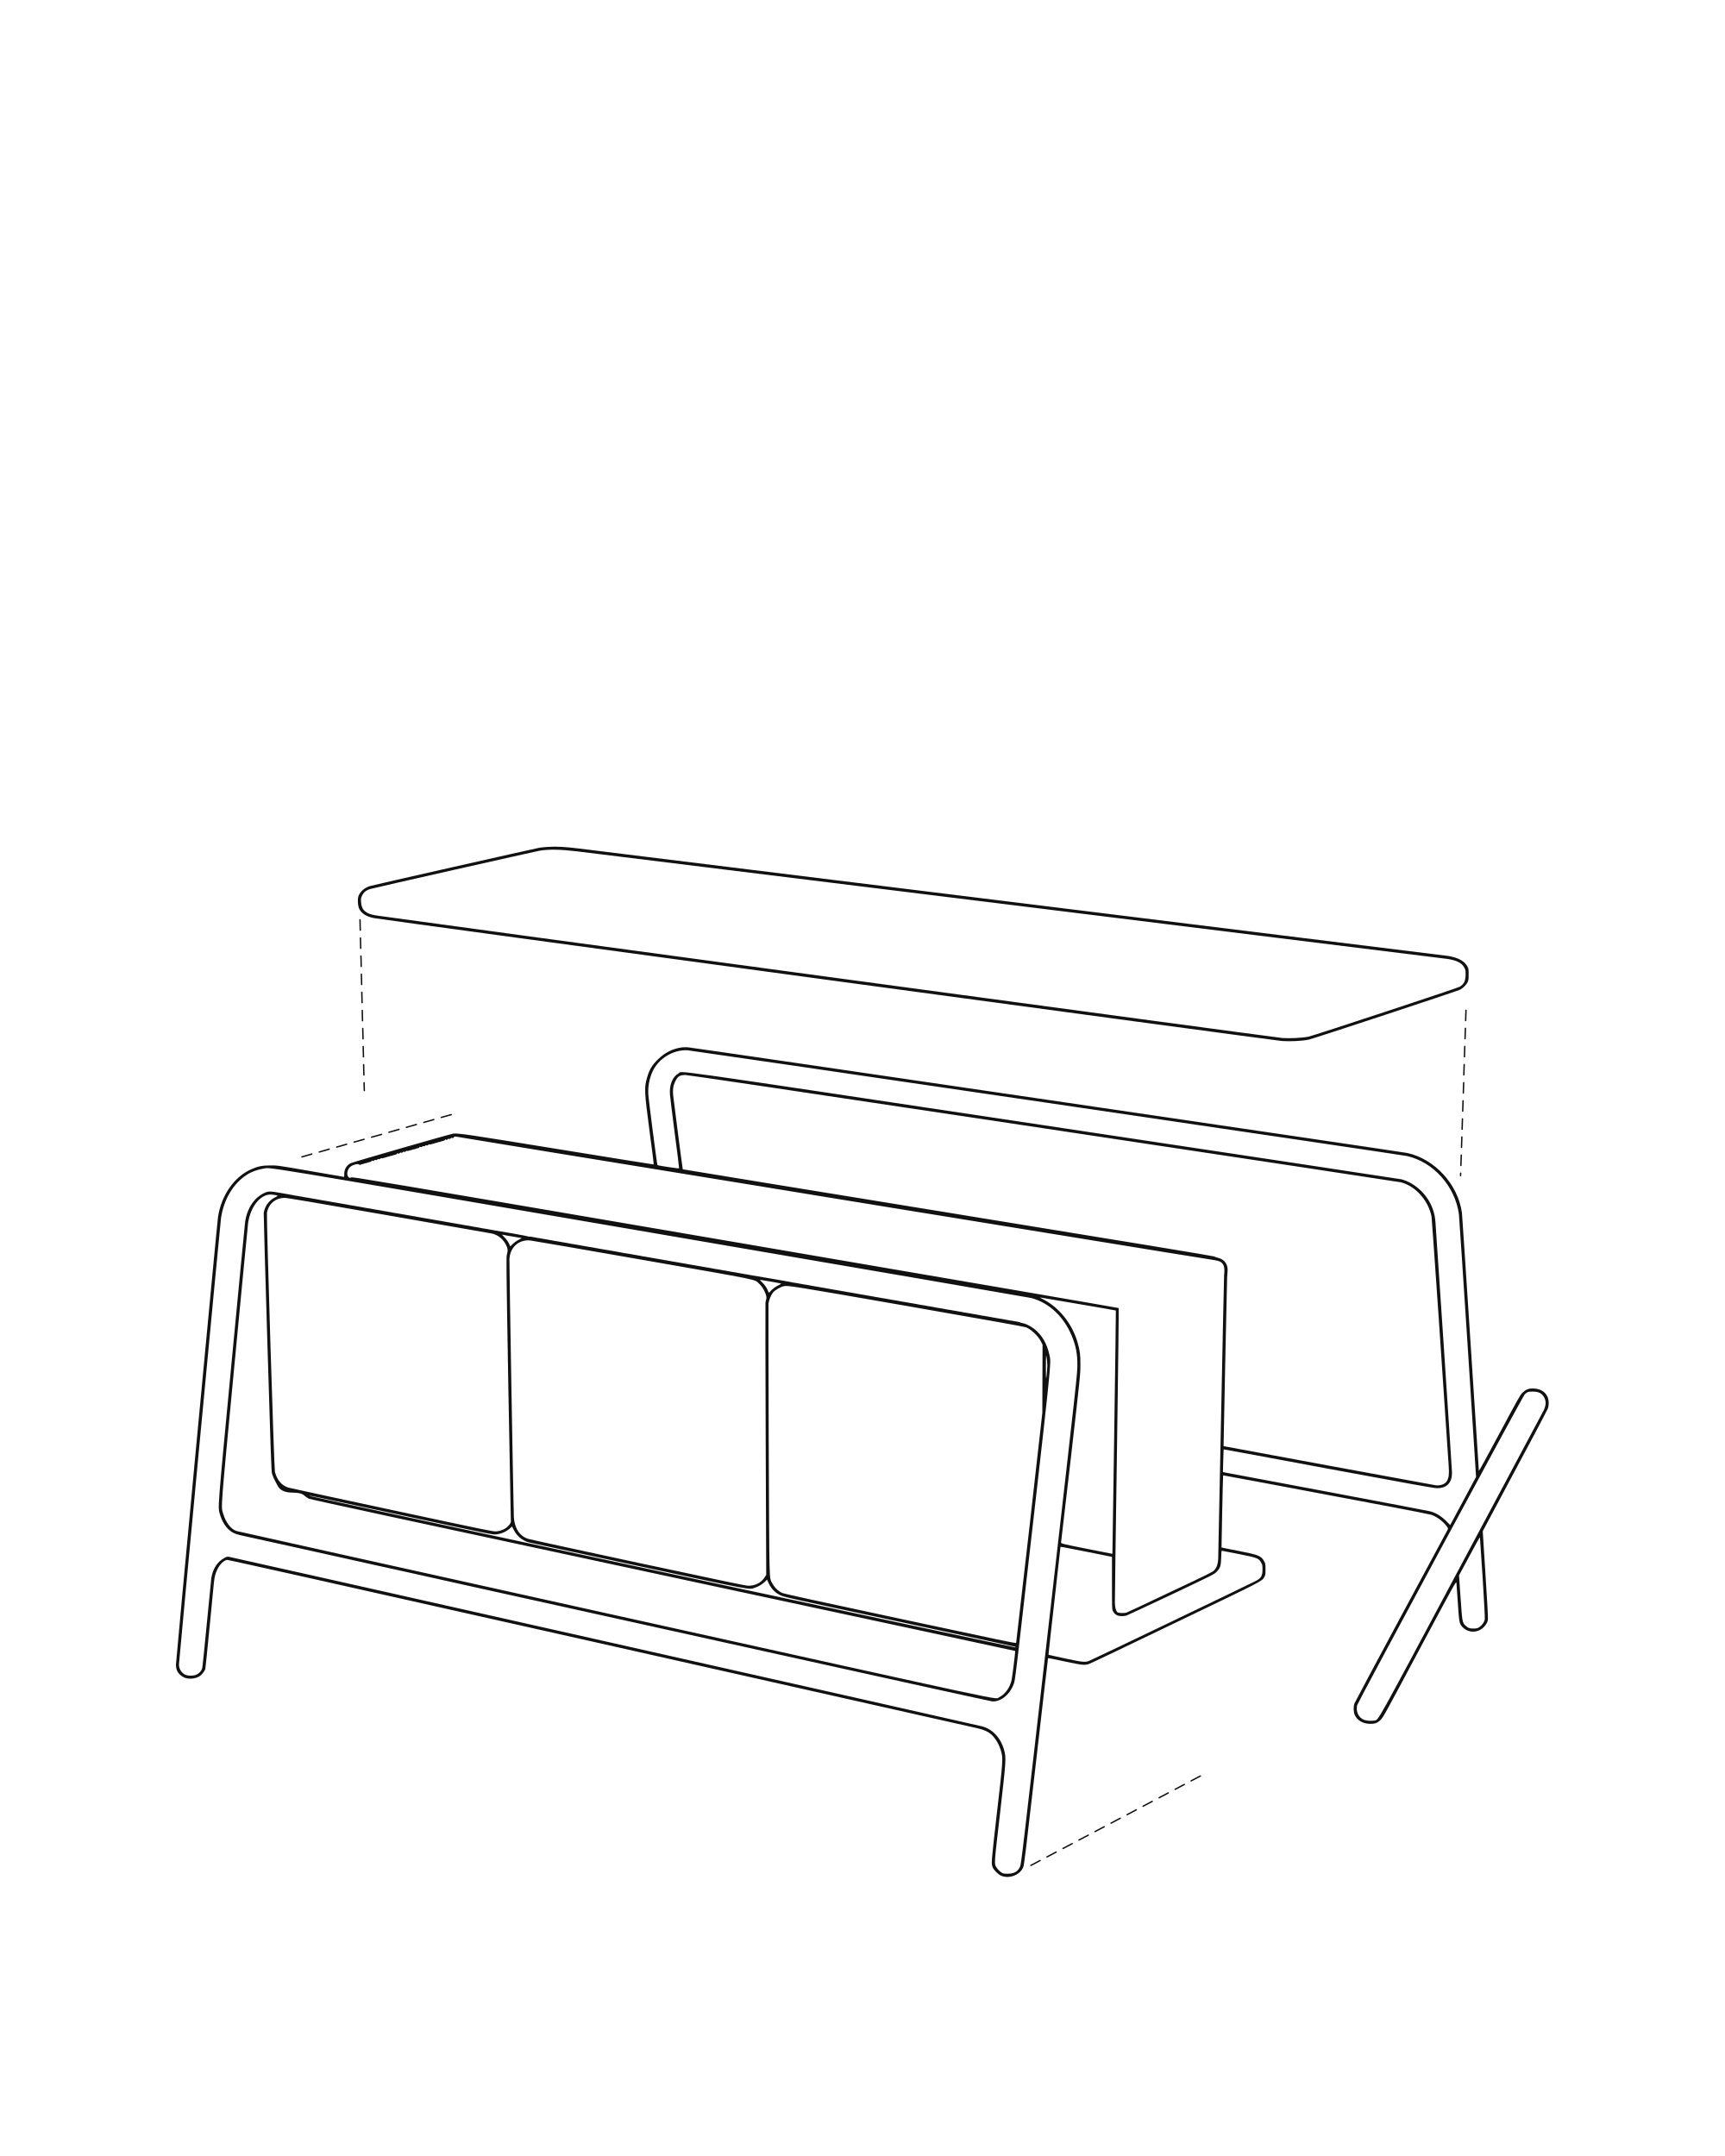
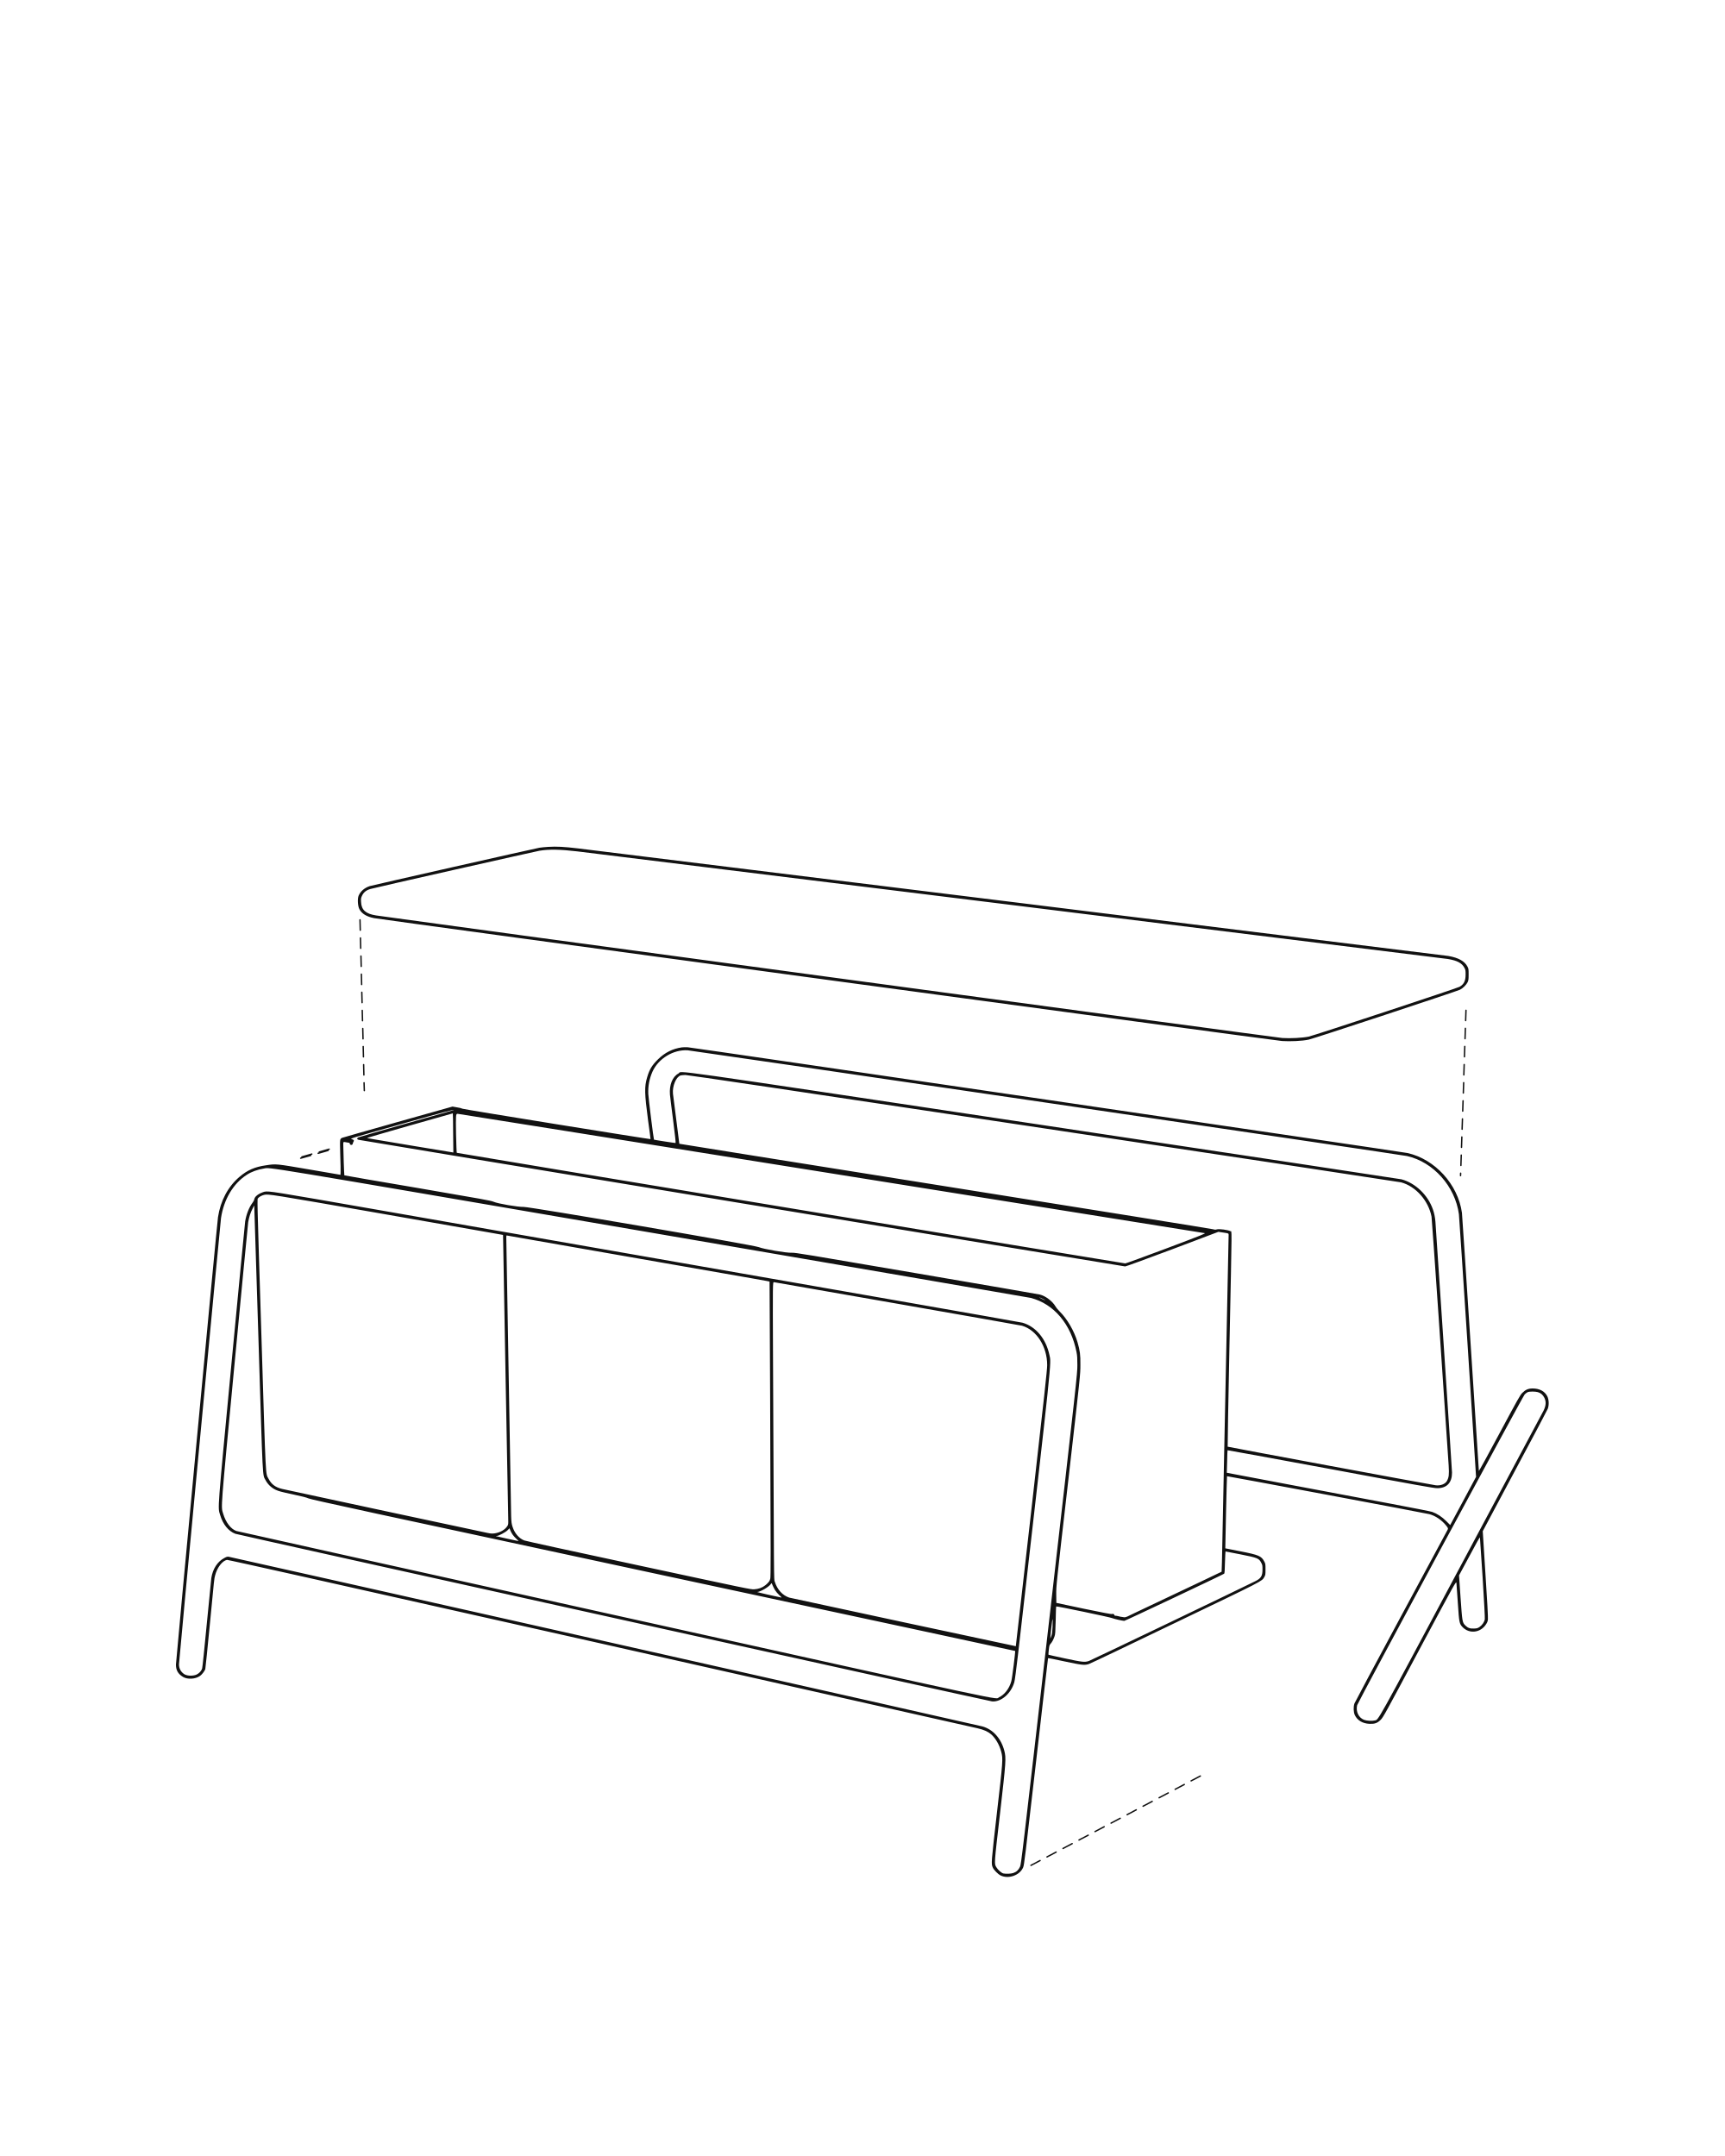
<svg xmlns="http://www.w3.org/2000/svg" width="2000" height="2500" viewBox="0 0 2000 2500">
  <g transform="translate(197 975) scale(0.5)">
    <g transform="translate(0,2418) scale(0.25,-0.25)" fill="#111111" stroke="none">
-       <path d="M3509 9616 c-29 -2 -66 -5 -82 -8 -46 -8 -1546 -347 -1574 -356 -48 -16 -84 -47 -102 -87 -13 -29 -9 -99 7 -128 23 -42 68 -69 136 -82 84 -16 8356 -1136 8422 -1140 77 -5 187 0 247 13 41 8 1373 448 1403 463 28 14 59 46 71 70 8 19 9 27 9 73 0 49 -1 53 -11 72 -26 50 -84 82 -177 98 -23 4 -7835 969 -8074 998 -127 15 -197 19 -275 14z m271 -42 c235 -28 8051 -994 8074 -998 88 -15 130 -38 153 -82 10 -18 11 -24 11 -62 0 -59 -15 -90 -56 -114 -22 -13 -1355 -453 -1399 -462 -59 -12 -170 -18 -245 -13 -49 3 -8261 1114 -8406 1137 -96 15 -136 51 -139 125 -2 30 -1 37 8 56 15 33 38 52 77 64 25 9 1530 348 1569 355 89 15 193 13 353 -6z M4748 7756 c-85 -12 -157 -48 -221 -111 -55 -54 -79 -93 -100 -165 -29 -96 -27 -132 23 -511 22 -163 39 -298 37 -299 -1 -1 -394 62 -873 140 -837 136 -916 148 -982 147 -19 -1 -929 -263 -955 -275 -40 -20 -63 -61 -60 -108 1 -17 0 -20 -5 -19 -3 0 -144 25 -312 54 -306 53 -306 53 -370 52 -72 0 -113 -8 -174 -35 -159 -69 -280 -242 -310 -445 -9 -56 -390 -4115 -390 -4150 0 -53 19 -87 66 -115 42 -25 114 -21 158 10 17 12 41 43 48 62 2 8 21 193 42 412 42 436 40 424 49 457 18 72 66 136 110 145 10 1 896 -197 3461 -774 1897 -427 3471 -782 3500 -788 58 -13 98 -31 127 -56 41 -36 77 -98 94 -163 17 -66 16 -80 -41 -573 -53 -462 -53 -464 -38 -499 10 -24 49 -63 74 -75 73 -35 177 2 208 75 10 23 17 87 120 982 60 527 110 958 111 959 1 2 70 -12 153 -30 164 -35 186 -37 226 -24 13 4 374 176 801 382 829 398 802 384 826 425 10 18 11 22 11 71 0 49 -1 53 -11 72 -28 53 -49 62 -243 100 -84 16 -154 30 -154 31 -1 2 13 668 15 669 1 1 419 -77 1568 -294 186 -35 350 -68 363 -72 48 -16 102 -55 137 -99 20 -26 20 -26 14 -40 -4 -7 -198 -369 -432 -802 -234 -434 -428 -798 -432 -809 -11 -31 -9 -80 3 -107 23 -49 71 -79 136 -82 48 -2 73 6 105 38 22 22 42 57 361 656 338 632 338 632 341 612 1 -12 7 -95 13 -185 12 -185 14 -192 44 -224 63 -65 167 -53 218 27 11 17 16 29 17 46 2 14 -7 181 -23 420 l-25 397 297 557 c164 306 302 567 306 578 13 35 11 85 -4 116 -24 47 -72 73 -136 73 -41 0 -66 -11 -96 -41 -20 -19 -42 -59 -212 -376 -104 -195 -190 -351 -191 -348 -1 4 -35 537 -77 1185 -42 648 -78 1192 -80 1210 -37 263 -250 497 -505 554 -50 11 -6633 979 -6675 981 -19 1 -44 1 -56 -1z m3389 -514 c1816 -267 3318 -489 3338 -494 244 -55 446 -281 481 -540 2 -19 39 -575 82 -1235 l77 -1201 -120 -224 -120 -223 -33 33 c-46 48 -102 82 -156 95 -13 4 -441 85 -950 181 -509 96 -936 176 -947 178 l-22 5 3 104 c2 58 3 105 4 106 0 1 438 -80 972 -180 820 -152 978 -180 1008 -180 90 0 138 50 138 144 0 25 -148 2263 -154 2329 -4 45 -11 77 -23 112 -46 134 -162 245 -291 280 -17 4 -1510 230 -3320 502 -3646 548 -3342 505 -3387 480 -55 -30 -86 -106 -79 -194 1 -19 21 -180 44 -358 24 -177 42 -325 41 -328 -1 -4 -195 25 -201 30 -4 5 -83 612 -85 661 -3 73 10 140 39 206 55 122 194 206 326 198 18 -1 1518 -220 3335 -487z m-36 -236 c1809 -272 3303 -498 3319 -502 136 -37 253 -169 282 -318 4 -21 117 -1665 159 -2310 5 -84 2 -108 -16 -142 -16 -29 -61 -46 -105 -40 -18 2 -1965 362 -1967 363 -1 2 31 1533 33 1565 1 18 3 42 4 55 7 63 -28 113 -88 127 -11 3 -28 8 -38 13 -12 5 -751 127 -2471 407 -1350 220 -2455 400 -2456 401 -2 2 -82 619 -89 684 -6 53 0 92 18 129 24 50 41 61 95 62 22 0 966 -140 3320 -494z m-4557 -224 c465 -76 852 -139 860 -140 8 -1 212 -35 454 -74 242 -40 447 -73 455 -74 9 -1 91 -15 184 -30 93 -16 176 -29 184 -30 8 -1 85 -14 170 -28 85 -14 162 -27 171 -28 9 -1 130 -21 270 -44 140 -23 261 -43 270 -44 9 -1 92 -15 184 -30 92 -15 175 -29 184 -30 9 -1 48 -7 88 -14 40 -7 78 -13 86 -14 8 -1 567 -92 1242 -202 675 -110 1259 -205 1296 -210 77 -12 91 -15 109 -28 27 -21 34 -52 27 -120 -1 -13 -14 -604 -28 -1314 -14 -709 -26 -1305 -27 -1324 -3 -43 -14 -74 -36 -98 -16 -17 -46 -32 -407 -202 -214 -102 -398 -188 -407 -191 -21 -7 -73 -5 -84 3 -15 13 -22 40 -24 88 -1 25 8 650 19 1388 12 826 18 1343 16 1346 -2 2 -1602 277 -3555 611 -3391 580 -3552 607 -3563 601 -15 -8 -22 -5 -31 10 -13 21 -4 63 19 85 18 19 70 35 83 25 7 -5 10 -5 22 0 7 3 13 5 13 4 0 -1 6 1 14 4 8 3 14 5 14 4 0 -1 5 0 11 2 6 3 15 6 21 7 13 2 24 8 24 13 0 3 3 3 8 0 6 -3 9 -3 15 3 6 6 10 7 14 4 5 -2 9 -1 14 4 6 6 10 7 14 4 5 -2 9 -1 14 4 5 5 10 7 13 5 3 -2 11 -1 19 2 7 3 13 5 13 4 0 -1 6 1 14 4 8 3 14 5 14 4 0 -1 6 1 14 4 8 3 14 5 14 4 0 -1 5 0 11 2 6 3 15 6 21 7 13 2 24 8 24 13 0 3 3 3 8 0 6 -3 9 -3 15 3 6 6 10 7 14 4 5 -2 9 -1 14 4 6 6 10 7 14 4 5 -2 9 -1 14 4 5 5 10 7 13 5 3 -2 11 -1 19 2 7 3 13 5 13 4 0 -1 6 1 14 4 8 3 14 5 14 4 0 -1 5 0 11 2 6 3 15 6 21 7 13 2 24 8 24 13 0 3 3 3 8 0 6 -3 9 -3 15 3 6 6 10 7 14 4 5 -2 9 -1 14 4 6 6 10 7 14 4 5 -2 9 -1 14 4 5 5 10 7 13 5 3 -2 11 -1 19 2 7 3 13 5 13 4 0 -1 6 1 14 4 8 3 14 5 14 4 0 -1 6 1 14 4 8 3 14 5 14 4 0 -1 5 0 11 2 6 3 15 6 21 7 13 2 24 8 24 13 0 3 3 3 8 0 6 -3 9 -3 15 3 6 6 10 7 14 4 5 -2 9 -1 14 4 5 5 10 7 13 5 7 -4 20 2 20 9 0 5 6 5 31 1 17 -3 412 -67 877 -144z m928 -746 c1915 -328 3498 -600 3518 -605 164 -44 301 -172 375 -351 38 -91 53 -169 52 -272 0 -77 -3 -110 -260 -2353 -256 -2231 -261 -2275 -272 -2300 -14 -30 -33 -48 -63 -58 -21 -7 -66 -9 -91 -4 -18 4 -51 33 -65 57 -21 35 -22 20 33 494 57 497 58 518 40 589 -30 113 -105 197 -203 224 -34 10 -6972 1572 -6991 1574 -13 2 -21 -1 -41 -12 -63 -33 -107 -101 -120 -186 -2 -15 -21 -206 -42 -425 -21 -219 -40 -405 -43 -413 -8 -27 -35 -52 -62 -61 -38 -11 -82 -7 -106 9 -31 22 -47 52 -47 90 0 28 383 4094 390 4140 26 173 113 320 239 401 42 28 100 49 158 58 68 11 -123 42 3601 -596z m3953 -660 c191 -32 348 -60 349 -61 1 0 -6 -509 -15 -1129 l-17 -1128 -239 47 c-239 48 -239 48 -237 61 1 6 42 359 91 784 88 772 88 772 88 860 1 95 -4 133 -27 212 -50 172 -172 324 -322 399 -16 8 -27 15 -24 15 3 0 162 -27 353 -60z m4263 -818 c29 -9 46 -24 61 -53 17 -36 15 -70 -7 -117 -10 -19 -355 -666 -768 -1438 -814 -1523 -760 -1427 -801 -1438 -22 -6 -73 -3 -97 6 -51 20 -78 78 -64 136 8 29 1536 2865 1554 2883 9 9 21 18 28 21 17 7 68 7 94 0z m-512 -1722 c14 -225 22 -373 20 -385 -4 -25 -24 -54 -48 -71 -18 -12 -25 -14 -51 -15 -37 -2 -58 5 -81 28 -29 29 -29 34 -45 261 l-14 204 97 180 c60 113 96 178 97 172 1 -4 12 -173 25 -374z m-3672 241 l234 -47 0 -242 c0 -237 0 -242 8 -260 10 -22 29 -38 49 -44 21 -6 61 -5 79 2 9 3 195 90 414 193 398 189 398 189 421 213 34 35 40 55 42 133 2 62 2 63 10 61 5 -1 74 -15 153 -30 177 -35 186 -39 209 -82 10 -18 11 -24 11 -62 0 -60 -14 -82 -67 -108 -115 -58 -1524 -734 -1543 -740 -39 -13 -59 -11 -223 24 -83 18 -152 33 -152 34 -1 1 24 224 55 497 31 272 56 497 56 500 0 7 -14 9 244 -42z M903 6416 c-26 -6 -69 -31 -95 -55 -57 -52 -95 -127 -110 -219 -3 -22 -60 -611 -126 -1308 -134 -1415 -129 -1340 -106 -1416 26 -86 77 -150 142 -174 18 -7 72 -20 130 -32 9 -2 138 -30 286 -63 149 -33 404 -90 568 -126 164 -37 416 -93 560 -124 144 -32 449 -100 678 -151 491 -108 680 -150 3000 -664 975 -216 1784 -394 1798 -395 83 -6 174 74 204 178 5 16 18 116 34 253 321 2809 310 2701 292 2782 -22 106 -71 188 -142 243 -37 28 -80 49 -106 53 -11 1 -22 5 -25 7 -3 2 -10 4 -16 5 -6 1 -16 2 -23 4 -14 3 -27 5 -46 8 -16 2 -28 4 -46 8 -12 2 -22 4 -44 8 -29 4 -37 6 -48 8 -7 1 -17 3 -24 4 -15 2 -28 5 -44 8 -14 3 -27 5 -46 8 -16 2 -28 4 -46 8 -12 2 -24 4 -44 8 -7 1 -17 2 -24 4 -14 3 -27 5 -46 8 -16 2 -28 4 -46 8 -14 3 -27 5 -46 8 -15 2 -25 4 -46 8 -13 2 -26 5 -44 7 -7 2 -17 3 -24 5 -14 3 -27 5 -46 8 -16 2 -28 4 -46 8 -12 2 -24 4 -44 8 -7 1 -17 2 -24 4 -14 3 -27 5 -46 8 -16 2 -28 4 -46 8 -12 2 -24 4 -44 8 -7 1 -17 2 -24 4 -14 3 -27 5 -46 8 -16 2 -28 4 -46 8 -12 2 -22 4 -44 8 -30 4 -37 6 -48 8 -12 2 -22 4 -44 8 -29 4 -37 6 -48 8 -7 1 -17 3 -24 4 -15 2 -28 5 -44 8 -14 3 -27 5 -46 8 -15 2 -25 4 -46 8 -7 1 -17 3 -24 4 -15 2 -28 5 -44 8 -12 2 -22 4 -44 8 -30 4 -37 6 -48 8 -14 3 -27 5 -46 8 -15 2 -25 4 -46 8 -7 1 -17 3 -24 4 -15 2 -28 5 -44 8 -14 3 -27 5 -46 8 -15 2 -25 4 -46 8 -7 1 -17 3 -24 4 -15 2 -28 5 -44 8 -12 2 -22 4 -44 8 -30 4 -37 6 -48 8 -12 2 -22 4 -44 8 -30 4 -37 6 -46 8 -5 1 -14 3 -20 4 -5 1 -77 14 -160 28 -143 24 -163 27 -190 32 -13 2 -26 4 -44 8 -7 1 -17 3 -24 4 -15 2 -28 5 -44 8 -12 2 -22 4 -44 8 -30 4 -37 6 -48 8 -12 2 -24 4 -44 8 -7 1 -17 2 -24 4 -14 3 -27 5 -46 8 -16 2 -28 4 -46 8 -12 2 -24 4 -44 8 -7 1 -17 2 -24 4 -15 3 -37 7 -70 12 -15 2 -26 4 -46 8 -7 1 -17 3 -24 4 -15 2 -28 5 -44 8 -14 3 -27 5 -46 8 -15 2 -25 4 -46 8 -7 1 -17 3 -24 4 -15 2 -28 5 -44 8 -14 3 -27 5 -46 8 -15 2 -25 4 -46 8 -7 1 -17 3 -24 4 -15 2 -28 5 -44 8 -14 3 -27 5 -46 8 -16 2 -28 4 -46 8 -12 2 -24 4 -44 8 -7 1 -17 2 -24 4 -14 3 -27 5 -46 8 -23 3 -44 7 -70 12 -7 1 -16 3 -22 4 -5 1 -15 2 -22 4 -14 3 -31 6 -68 12 -29 4 -37 6 -48 8 -7 1 -17 3 -24 4 -15 2 -28 5 -44 8 -12 2 -22 4 -44 8 -29 4 -37 6 -48 8 -7 1 -17 3 -24 4 -15 2 -28 5 -44 8 -14 3 -27 5 -46 8 -16 2 -28 4 -46 8 -12 2 -24 4 -44 8 -7 1 -17 2 -24 4 -14 3 -27 5 -46 8 -16 2 -28 4 -46 8 -12 2 -24 4 -44 8 -7 1 -17 2 -24 4 -14 3 -27 5 -46 8 -16 2 -28 4 -46 8 -12 2 -32 6 -40 7 -2 0 -6 -1 -8 -1 -2 -1 -8 1 -14 3 -8 4 -267 50 -306 55 -13 2 -24 4 -44 8 -14 3 -27 5 -46 8 -16 2 -28 4 -46 8 -12 2 -24 4 -44 8 -7 1 -17 2 -24 4 -12 2 -22 4 -44 8 -30 4 -37 6 -48 8 -12 2 -24 4 -44 8 -7 1 -17 2 -24 4 -7 1 -17 3 -24 4 -7 1 -16 3 -22 4 -5 1 -15 2 -22 4 -7 1 -17 2 -24 4 -12 2 -22 4 -44 8 -30 4 -37 6 -48 8 -14 3 -27 5 -46 8 -15 2 -25 4 -46 8 -7 1 -17 3 -24 4 -15 2 -28 5 -44 8 -12 2 -24 4 -44 8 -7 1 -17 2 -24 4 -7 1 -17 3 -24 4 -7 1 -16 3 -22 4 -5 1 -15 2 -22 4 -7 1 -17 2 -24 4 -14 3 -27 5 -46 8 -16 2 -28 4 -46 8 -12 2 -24 4 -44 8 -7 1 -17 2 -24 4 -12 2 -22 4 -44 8 -30 4 -37 6 -48 8 -12 2 -22 4 -44 8 -30 4 -37 6 -48 8 -12 2 -24 4 -44 8 -7 1 -17 2 -24 4 -14 3 -27 5 -46 8 -16 2 -28 4 -46 8 -12 2 -24 4 -44 8 -7 1 -17 2 -24 4 -14 3 -27 5 -46 8 -16 2 -28 4 -46 8 -14 3 -27 5 -46 8 -16 2 -28 4 -46 8 -12 2 -24 4 -44 8 -7 1 -17 2 -24 4 -14 3 -27 5 -46 8 -16 2 -28 4 -46 8 -14 3 -27 5 -46 8 -16 2 -28 4 -46 8 -12 2 -20 4 -44 8 -7 1 -43 7 -80 14 -72 12 -86 13 -111 8z m62 -28 c42 -6 42 -7 12 -22 -59 -30 -97 -82 -107 -146 -1 -10 14 -552 34 -1204 29 -975 37 -1190 42 -1210 6 -22 20 -55 35 -82 3 -5 10 -19 15 -29 22 -46 66 -68 136 -69 66 -1 95 -9 118 -30 10 -9 28 -21 40 -27 16 -7 961 -211 3285 -710 1795 -385 3264 -701 3265 -702 3 -3 -28 -257 -36 -282 -19 -68 -63 -124 -114 -148 -43 -20 233 -79 -3570 764 -1918 425 -3494 776 -3504 779 -51 18 -98 80 -122 160 -21 71 -27 -3 106 1396 66 697 123 1286 126 1308 19 113 74 205 147 242 29 15 50 18 92 12z m1057 -190 c511 -89 942 -165 960 -168 60 -12 108 -50 137 -109 16 -34 17 -48 7 -85 -7 -25 -7 -59 13 -1232 12 -663 22 -1216 23 -1229 2 -19 1 -25 -7 -38 -26 -40 -73 -66 -129 -71 -26 -2 -79 8 -964 198 -515 110 -948 204 -962 208 -62 18 -106 70 -126 146 -8 31 -80 2371 -74 2404 16 84 79 137 164 138 23 0 261 -40 958 -162z m1153 -196 l89 -15 -31 -17 c-18 -9 -40 -25 -53 -38 l-23 -22 -13 28 c-9 19 -22 36 -40 55 -15 15 -25 27 -22 26 2 -1 44 -9 93 -17z m1203 -216 c1133 -198 1040 -179 1088 -223 39 -35 74 -111 66 -140 -3 -7 -6 -23 -8 -35 -1 -12 -1 -585 2 -1274 l5 -1252 -16 -24 c-31 -48 -87 -76 -149 -76 -27 0 -191 35 -1024 213 -546 117 -1004 217 -1019 222 -79 24 -128 101 -133 205 -4 84 -43 2348 -41 2388 5 111 86 185 193 175 12 -1 478 -81 1036 -179z m1191 -202 c51 -9 96 -17 99 -19 4 -1 -2 -5 -15 -11 -29 -13 -70 -43 -83 -60 -14 -17 -15 -17 -22 1 -9 26 -28 55 -53 80 -14 14 -24 25 -22 25 1 0 44 -7 96 -16z m1273 -228 c779 -136 1086 -191 1100 -197 51 -22 114 -83 139 -135 l13 -26 -1 -316 -1 -316 -120 -1064 c-67 -585 -122 -1067 -123 -1070 -3 -6 -148 25 -1073 223 -758 162 -1078 232 -1096 240 -35 14 -74 52 -94 92 -28 57 -26 -54 -32 1326 -2 685 -3 1256 -2 1268 6 35 21 72 41 100 17 22 71 54 103 60 39 7 74 2 1146 -185z m1294 -509 c3 -28 3 -52 0 -88 -9 -103 -11 -99 -11 27 0 126 2 140 11 61z m-5984 -1431 c806 -173 843 -181 871 -178 49 4 101 27 135 60 8 8 15 14 15 13 1 0 8 -15 17 -32 27 -55 80 -99 140 -115 9 -2 462 -100 1008 -217 1097 -235 1030 -223 1089 -203 34 11 70 33 94 57 l17 18 16 -34 c23 -50 59 -88 108 -111 36 -17 48 -20 1106 -246 589 -126 1072 -231 1074 -232 2 -2 2 -5 1 -6 -3 -4 -6521 1395 -6539 1403 -18 9 -114 29 848 -177z" />
+       <path d="M3509 9616 c-29 -2 -66 -5 -82 -8 -46 -8 -1546 -347 -1574 -356 -48 -16 -84 -47 -102 -87 -13 -29 -9 -99 7 -128 23 -42 68 -69 136 -82 84 -16 8356 -1136 8422 -1140 77 -5 187 0 247 13 41 8 1373 448 1403 463 28 14 59 46 71 70 8 19 9 27 9 73 0 49 -1 53 -11 72 -26 50 -84 82 -177 98 -23 4 -7835 969 -8074 998 -127 15 -197 19 -275 14z m271 -42 c235 -28 8051 -994 8074 -998 88 -15 130 -38 153 -82 10 -18 11 -24 11 -62 0 -59 -15 -90 -56 -114 -22 -13 -1355 -453 -1399 -462 -59 -12 -170 -18 -245 -13 -49 3 -8261 1114 -8406 1137 -96 15 -136 51 -139 125 -2 30 -1 37 8 56 15 33 38 52 77 64 25 9 1530 348 1569 355 89 15 193 13 353 -6z M4748 7756 c-85 -12 -157 -48 -221 -111 -55 -54 -79 -93 -100 -165 -27 -89 -25 -150 8 -400 13 -96 24 -174 23 -175 -2 -3 -1734 276 -1744 282 -7 4 -30 10 -53 13 l-40 7 -508 -143 c-280 -79 -512 -145 -516 -147 -22 -12 -21 -7 -17 -159 3 -77 4 -150 3 -162 l-1 -22 -286 49 c-316 54 -309 54 -406 39 -105 -15 -172 -45 -246 -108 -106 -91 -175 -221 -198 -373 -9 -56 -390 -4115 -390 -4150 0 -53 19 -87 66 -115 42 -25 114 -21 158 10 17 12 41 43 48 62 2 8 21 193 42 412 42 436 40 424 49 457 18 72 66 136 110 145 10 1 896 -197 3461 -774 1897 -427 3471 -782 3500 -788 58 -13 98 -31 127 -56 41 -36 77 -98 94 -163 17 -66 16 -80 -41 -573 -53 -462 -53 -464 -38 -499 10 -24 49 -63 74 -75 73 -35 177 2 208 75 10 23 17 87 120 982 60 527 110 958 111 959 1 2 70 -12 153 -30 164 -35 186 -37 226 -24 13 4 374 176 801 382 829 398 802 384 826 425 10 18 11 22 11 71 0 49 -1 53 -11 72 -27 52 -51 62 -225 96 -75 15 -136 27 -137 27 -1 2 14 668 16 669 2 2 1838 -342 1877 -352 56 -15 115 -55 155 -105 20 -26 20 -26 14 -40 -4 -7 -198 -369 -432 -802 -234 -434 -428 -798 -432 -809 -11 -31 -9 -80 3 -107 23 -49 71 -79 136 -82 48 -2 73 6 105 38 22 22 42 57 361 656 338 632 338 632 341 612 1 -12 7 -95 13 -185 12 -185 14 -192 44 -224 63 -65 167 -53 218 27 11 17 16 29 17 46 2 14 -7 181 -23 420 l-25 397 297 557 c164 306 302 567 306 578 13 35 11 85 -4 116 -24 47 -72 73 -136 73 -41 0 -66 -11 -96 -41 -20 -19 -42 -59 -212 -376 -104 -195 -190 -351 -191 -348 -1 4 -35 537 -77 1185 -42 648 -78 1192 -80 1210 -37 263 -250 497 -505 554 -50 11 -6633 979 -6675 981 -19 1 -44 1 -56 -1z m3389 -514 c1816 -267 3318 -489 3338 -494 244 -55 446 -281 481 -540 2 -19 39 -575 82 -1235 l77 -1201 -120 -224 -120 -223 -37 37 c-40 40 -85 69 -130 85 -15 5 -183 38 -374 74 -192 36 -614 116 -940 177 l-591 112 3 104 c1 57 3 105 4 105 1 1 432 -78 957 -175 804 -150 960 -178 989 -177 88 0 136 51 136 144 0 25 -148 2263 -154 2329 -4 45 -11 77 -23 112 -46 134 -162 245 -291 280 -17 4 -1510 230 -3320 502 -3646 548 -3342 505 -3387 480 -56 -30 -86 -106 -79 -196 2 -20 15 -129 30 -242 17 -135 25 -206 22 -207 -5 -1 -198 29 -200 31 -4 5 -51 382 -53 425 -3 73 10 140 39 206 55 122 194 206 326 198 18 -1 1518 -220 3335 -487z m-36 -236 c1809 -272 3303 -498 3319 -502 136 -37 253 -169 282 -318 4 -21 117 -1665 159 -2310 5 -84 2 -108 -16 -142 -16 -29 -61 -46 -105 -40 -36 4 -1926 355 -1929 358 -1 1 6 432 17 958 24 1155 23 1032 8 1041 -19 12 -105 23 -124 17 -13 -4 -19 -4 -37 1 -11 4 -1130 183 -2485 399 -1355 216 -2464 393 -2465 394 0 0 -56 436 -59 464 -7 71 29 157 71 170 7 2 27 3 44 4 22 0 966 -140 3320 -494z m-5470 168 c0 -1 -197 -56 -437 -124 -240 -68 -441 -126 -447 -129 -14 -7 -13 -18 1 -22 17 -5 7097 -1175 7112 -1175 8 0 182 64 439 160 l426 161 47 -7 c48 -7 48 -7 48 -22 0 -34 -60 -2955 -62 -3035 l-3 -89 -42 -20 c-83 -40 -116 -55 -159 -76 -24 -11 -58 -28 -76 -36 -18 -8 -52 -25 -76 -36 -24 -11 -58 -28 -76 -36 -18 -8 -52 -25 -76 -36 -24 -11 -58 -28 -76 -36 -18 -8 -52 -25 -76 -36 -24 -11 -58 -28 -76 -36 -18 -8 -52 -25 -76 -36 -24 -12 -53 -25 -64 -31 -14 -6 -24 -9 -34 -7 -29 4 -41 6 -49 9 -11 3 -22 5 -32 5 -4 0 -7 3 -7 6 0 8 -12 14 -22 10 -6 -3 -83 12 -262 49 l-254 54 -1 78 c-1 78 -1 78 112 1060 112 981 112 981 112 1069 1 95 -4 133 -27 212 -30 103 -96 216 -165 284 -14 13 -32 35 -40 49 -27 46 -91 95 -143 108 -9 3 -523 91 -1142 197 -1034 177 -1129 193 -1160 191 -46 -3 -264 34 -306 52 -44 19 -2120 374 -2180 373 -56 -1 -239 30 -280 48 -25 11 -105 25 -705 128 -373 63 -679 116 -679 117 -2 2 -10 230 -10 282 0 32 -3 30 36 23 8 -1 16 -2 19 -3 3 0 5 -4 5 -7 0 -4 3 -9 7 -11 9 -5 21 1 21 10 0 4 3 11 6 16 9 13 5 20 -16 26 -18 5 -18 5 457 139 399 113 499 139 488 130z m-4 -211 l2 -182 -346 57 c-190 32 -370 62 -400 67 -30 5 -55 10 -55 11 0 2 784 226 796 228 1 0 3 -82 3 -181z m3502 -375 c1899 -304 3460 -553 3468 -555 13 -3 -18 -15 -354 -142 -203 -76 -375 -139 -382 -139 -14 0 -6195 1022 -6200 1026 -2 1 -5 79 -7 174 -3 179 -2 188 14 188 4 0 1561 -248 3461 -552z m-1657 -552 c1915 -328 3496 -600 3513 -604 215 -56 373 -243 424 -502 7 -36 8 -58 8 -122 0 -77 -3 -110 -260 -2353 -256 -2231 -261 -2275 -272 -2300 -14 -30 -33 -48 -63 -58 -21 -7 -66 -9 -91 -4 -18 4 -51 33 -65 57 -21 35 -22 20 33 494 57 497 58 518 40 589 -30 113 -105 197 -203 224 -34 10 -6972 1572 -6991 1574 -13 2 -21 -1 -41 -12 -63 -33 -107 -101 -120 -186 -2 -15 -21 -206 -42 -425 -21 -219 -40 -405 -43 -413 -8 -27 -35 -52 -62 -61 -38 -11 -82 -7 -106 9 -31 22 -47 52 -47 90 0 28 383 4094 390 4140 26 173 113 320 239 401 42 28 100 49 158 58 68 11 -123 42 3601 -596z m3629 -615 c10 -5 19 -10 19 -11 0 -2 -53 22 -56 25 -4 4 18 -4 37 -14z m4587 -863 c29 -9 46 -24 61 -53 17 -36 15 -70 -7 -117 -10 -19 -355 -666 -768 -1438 -814 -1523 -760 -1427 -801 -1438 -22 -6 -73 -3 -97 6 -51 20 -78 78 -64 136 8 29 1536 2865 1554 2883 9 9 21 18 28 21 17 7 68 7 94 0z m-512 -1722 c14 -225 22 -373 20 -385 -4 -25 -24 -54 -48 -71 -18 -12 -25 -14 -51 -15 -37 -2 -58 5 -81 28 -29 29 -29 34 -45 261 l-14 204 97 180 c60 113 96 178 97 172 1 -4 12 -173 25 -374z m-2251 218 c166 -33 176 -37 198 -80 10 -18 11 -24 11 -62 0 -60 -14 -82 -67 -108 -115 -58 -1524 -734 -1543 -740 -39 -13 -59 -11 -223 24 -83 18 -152 33 -152 34 -1 1 0 21 3 45 4 38 6 45 16 56 14 15 26 38 37 69 7 20 8 35 11 149 1 69 3 128 5 129 4 4 511 -102 521 -109 9 -5 94 -25 110 -25 8 0 918 430 927 438 3 3 6 34 7 105 2 56 4 101 5 101 0 0 61 -12 134 -26z m-1738 -670 c-2 -51 -4 -67 -11 -87 -5 -14 -9 -25 -10 -24 -1 1 3 44 9 97 12 105 15 109 12 14z M876 6417 c-5 -1 -23 -8 -39 -15 -32 -16 -51 -35 -55 -57 -1 -7 -9 -22 -17 -32 -31 -41 -56 -105 -67 -171 -3 -22 -60 -611 -126 -1308 -134 -1415 -129 -1340 -106 -1416 25 -86 77 -150 141 -174 26 -10 6988 -1552 7019 -1555 84 -7 176 73 206 178 5 16 18 117 34 253 321 2809 310 2701 292 2782 -32 151 -126 264 -250 300 -12 3 -538 96 -1168 206 -630 110 -1202 210 -1270 222 -68 12 -624 109 -1236 216 -612 107 -1168 204 -1236 216 -68 12 -557 97 -1087 190 -973 170 -991 173 -1035 165z m1075 -201 c1188 -208 1137 -199 1139 -200 0 -1 11 -583 23 -1294 13 -711 24 -1314 25 -1341 1 -47 1 -51 -8 -65 -21 -34 -66 -60 -117 -68 -24 -3 -34 -3 -68 4 -49 9 -1859 398 -1904 408 -62 15 -99 42 -126 94 -29 56 -24 -43 -65 1284 -44 1404 -41 1305 -32 1319 7 11 34 26 56 31 38 9 57 6 1077 -172z m-1129 -1188 c41 -1330 36 -1230 65 -1286 21 -40 54 -71 94 -90 27 -13 54 -20 157 -42 90 -19 131 -30 148 -38 20 -10 563 -128 3288 -713 1795 -385 3265 -701 3266 -702 3 -3 -28 -257 -36 -282 -19 -68 -63 -124 -114 -148 -43 -20 233 -79 -3570 764 -1918 425 -3494 776 -3504 779 -51 18 -98 80 -122 160 -21 71 -27 -3 106 1396 66 697 123 1286 126 1308 8 48 21 89 41 127 l15 29 1 -26 c1 -14 18 -570 39 -1236z m3452 782 c1272 -222 1286 -224 1288 -227 1 -1 10 -2027 10 -2497 0 -179 -1 -260 -4 -263 -2 -3 -4 -6 -4 -9 0 -8 -23 -34 -42 -48 -29 -23 -62 -34 -102 -37 -33 -2 -55 3 -1070 221 -639 137 -1046 226 -1063 232 -49 19 -90 67 -109 127 -9 28 -11 42 -13 99 -2 72 -45 2534 -45 2578 0 27 0 27 11 24 6 -1 520 -91 1143 -200z m2474 -432 c624 -109 1144 -201 1156 -204 135 -40 233 -193 233 -366 0 -40 -28 -298 -145 -1328 -80 -703 -146 -1278 -146 -1279 -1 -1 -2086 446 -2102 451 -62 21 -110 73 -134 148 -8 24 -7 -67 -16 2075 -3 706 -3 706 9 703 6 -1 521 -91 1145 -200z m-3567 -2145 c8 -11 24 -28 35 -38 11 -11 19 -19 18 -19 -5 0 -208 45 -210 46 -1 1 3 2 8 2 17 0 81 34 100 53 l18 18 8 -21 c5 -12 15 -30 23 -41z m2432 -512 c7 -12 25 -33 39 -46 26 -24 26 -24 12 -21 -8 2 -62 14 -120 26 -58 13 -101 24 -96 24 29 1 109 48 126 74 7 11 7 11 16 -12 5 -12 15 -32 23 -45z" />
    </g>
  </g>
-   <path d="M1195.3 2163.0L1205.9 2157.4 M1213.9 2153.2L1224.5 2147.6 M1232.5 2143.4L1243.1 2137.8 M1251.0 2133.6L1261.7 2128.0 M1269.6 2123.8L1280.2 2118.2 M1288.2 2114.0L1298.8 2108.4 M1306.8 2104.2L1317.4 2098.6 M1325.3 2094.4L1335.9 2088.8 M1343.9 2084.6L1354.5 2079.0 M1362.5 2074.8L1373.1 2069.2 M1381.0 2065.0L1391.7 2059.4 M350.0 1341.5L361.5 1338.2 M370.2 1335.8L381.7 1332.5 M390.4 1330.1L401.9 1326.8 M410.6 1324.3L422.1 1321.1 M430.8 1318.6L442.4 1315.4 M451.0 1312.9L462.6 1309.6 M471.2 1307.2L482.8 1303.9 M491.4 1301.5L503.0 1298.2 M511.6 1295.7L523.2 1292.5 M417.4 1066.6L417.7 1078.6 M417.9 1087.6L418.2 1099.6 M418.5 1108.6L418.8 1120.6 M419.0 1129.6L419.3 1141.6 M419.5 1150.6L419.8 1162.6 M420.0 1171.6L420.3 1183.6 M420.6 1192.6L420.9 1204.6 M421.1 1213.5L421.4 1225.5 M421.6 1234.5L421.9 1246.5 M422.1 1255.5L422.4 1264.6 M1699.7 1171.5L1699.3 1183.4 M1699.0 1192.4L1698.6 1204.4 M1698.3 1213.4L1697.9 1225.4 M1697.6 1234.4L1697.2 1246.4 M1697.0 1255.4L1696.6 1267.4 M1696.3 1276.4L1695.9 1288.4 M1695.6 1297.4L1695.2 1309.4 M1694.9 1318.4L1694.5 1330.4 M1694.2 1339.4L1693.8 1351.4 M1693.5 1360.4L1693.4 1363.2 M417.4 1066.6L417.7 1078.6 M417.9 1087.6L418.2 1099.6 M418.5 1108.6L418.8 1120.6 M419.0 1129.6L419.3 1141.6 M419.5 1150.6L419.8 1162.6 M420.0 1171.6L420.3 1183.6 M420.6 1192.6L420.9 1204.6 M421.1 1213.5L421.4 1225.5 M421.6 1234.5L421.9 1246.5 M422.1 1255.5L422.4 1264.6 M1699.7 1171.5L1699.3 1183.4 M1699.0 1192.4L1698.6 1204.4 M1698.3 1213.4L1697.9 1225.4 M1697.6 1234.4L1697.2 1246.4 M1697.0 1255.4L1696.6 1267.4 M1696.3 1276.4L1695.9 1288.4 M1695.6 1297.4L1695.2 1309.4 M1694.9 1318.4L1694.5 1330.4 M1694.2 1339.4L1693.8 1351.4 M1693.5 1360.4L1693.4 1363.2" fill="none" stroke="#111111" stroke-width="1.6" stroke-linecap="round" />
+   <path d="M1195.3 2163.0L1205.9 2157.4 M1213.9 2153.2L1224.5 2147.6 M1232.5 2143.4L1243.1 2137.8 M1251.0 2133.6L1261.7 2128.0 M1269.6 2123.8L1280.2 2118.2 M1288.2 2114.0L1298.8 2108.4 M1306.8 2104.2L1317.4 2098.6 M1325.3 2094.4L1335.9 2088.8 M1343.9 2084.6L1354.5 2079.0 M1362.5 2074.8L1373.1 2069.2 M1381.0 2065.0L1391.7 2059.4 M350.0 1341.5L361.5 1338.2 M370.2 1335.8L381.7 1332.5 M417.4 1066.6L417.7 1078.6 M417.9 1087.6L418.2 1099.6 M418.5 1108.6L418.8 1120.6 M419.0 1129.6L419.3 1141.6 M419.5 1150.6L419.8 1162.6 M420.0 1171.6L420.3 1183.6 M420.6 1192.6L420.9 1204.6 M421.1 1213.5L421.4 1225.5 M421.6 1234.5L421.9 1246.5 M422.1 1255.5L422.4 1264.6 M1699.7 1171.5L1699.3 1183.4 M1699.0 1192.4L1698.6 1204.4 M1698.3 1213.4L1697.9 1225.4 M1697.6 1234.4L1697.2 1246.4 M1697.0 1255.4L1696.6 1267.4 M1696.3 1276.4L1695.9 1288.4 M1695.6 1297.4L1695.2 1309.4 M1694.9 1318.4L1694.5 1330.4 M1694.2 1339.4L1693.8 1351.4 M1693.5 1360.4L1693.4 1363.2 M417.4 1066.6L417.7 1078.6 M417.9 1087.6L418.2 1099.6 M418.5 1108.6L418.8 1120.6 M419.0 1129.6L419.3 1141.6 M419.5 1150.6L419.8 1162.6 M420.0 1171.6L420.3 1183.6 M420.6 1192.6L420.9 1204.6 M421.1 1213.5L421.4 1225.5 M421.6 1234.5L421.9 1246.5 M422.1 1255.5L422.4 1264.6 M1699.7 1171.5L1699.3 1183.4 M1699.0 1192.4L1698.6 1204.4 M1698.3 1213.4L1697.9 1225.4 M1697.6 1234.4L1697.2 1246.4 M1697.0 1255.4L1696.6 1267.4 M1696.3 1276.4L1695.9 1288.4 M1695.6 1297.4L1695.2 1309.4 M1694.9 1318.4L1694.5 1330.4 M1694.2 1339.4L1693.8 1351.4 M1693.5 1360.4L1693.4 1363.2 M348.6 1343.0L360.2 1339.8 M368.9 1337.3L380.4 1334.0" fill="none" stroke="#111111" stroke-width="1.6" stroke-linecap="round" />
</svg>
